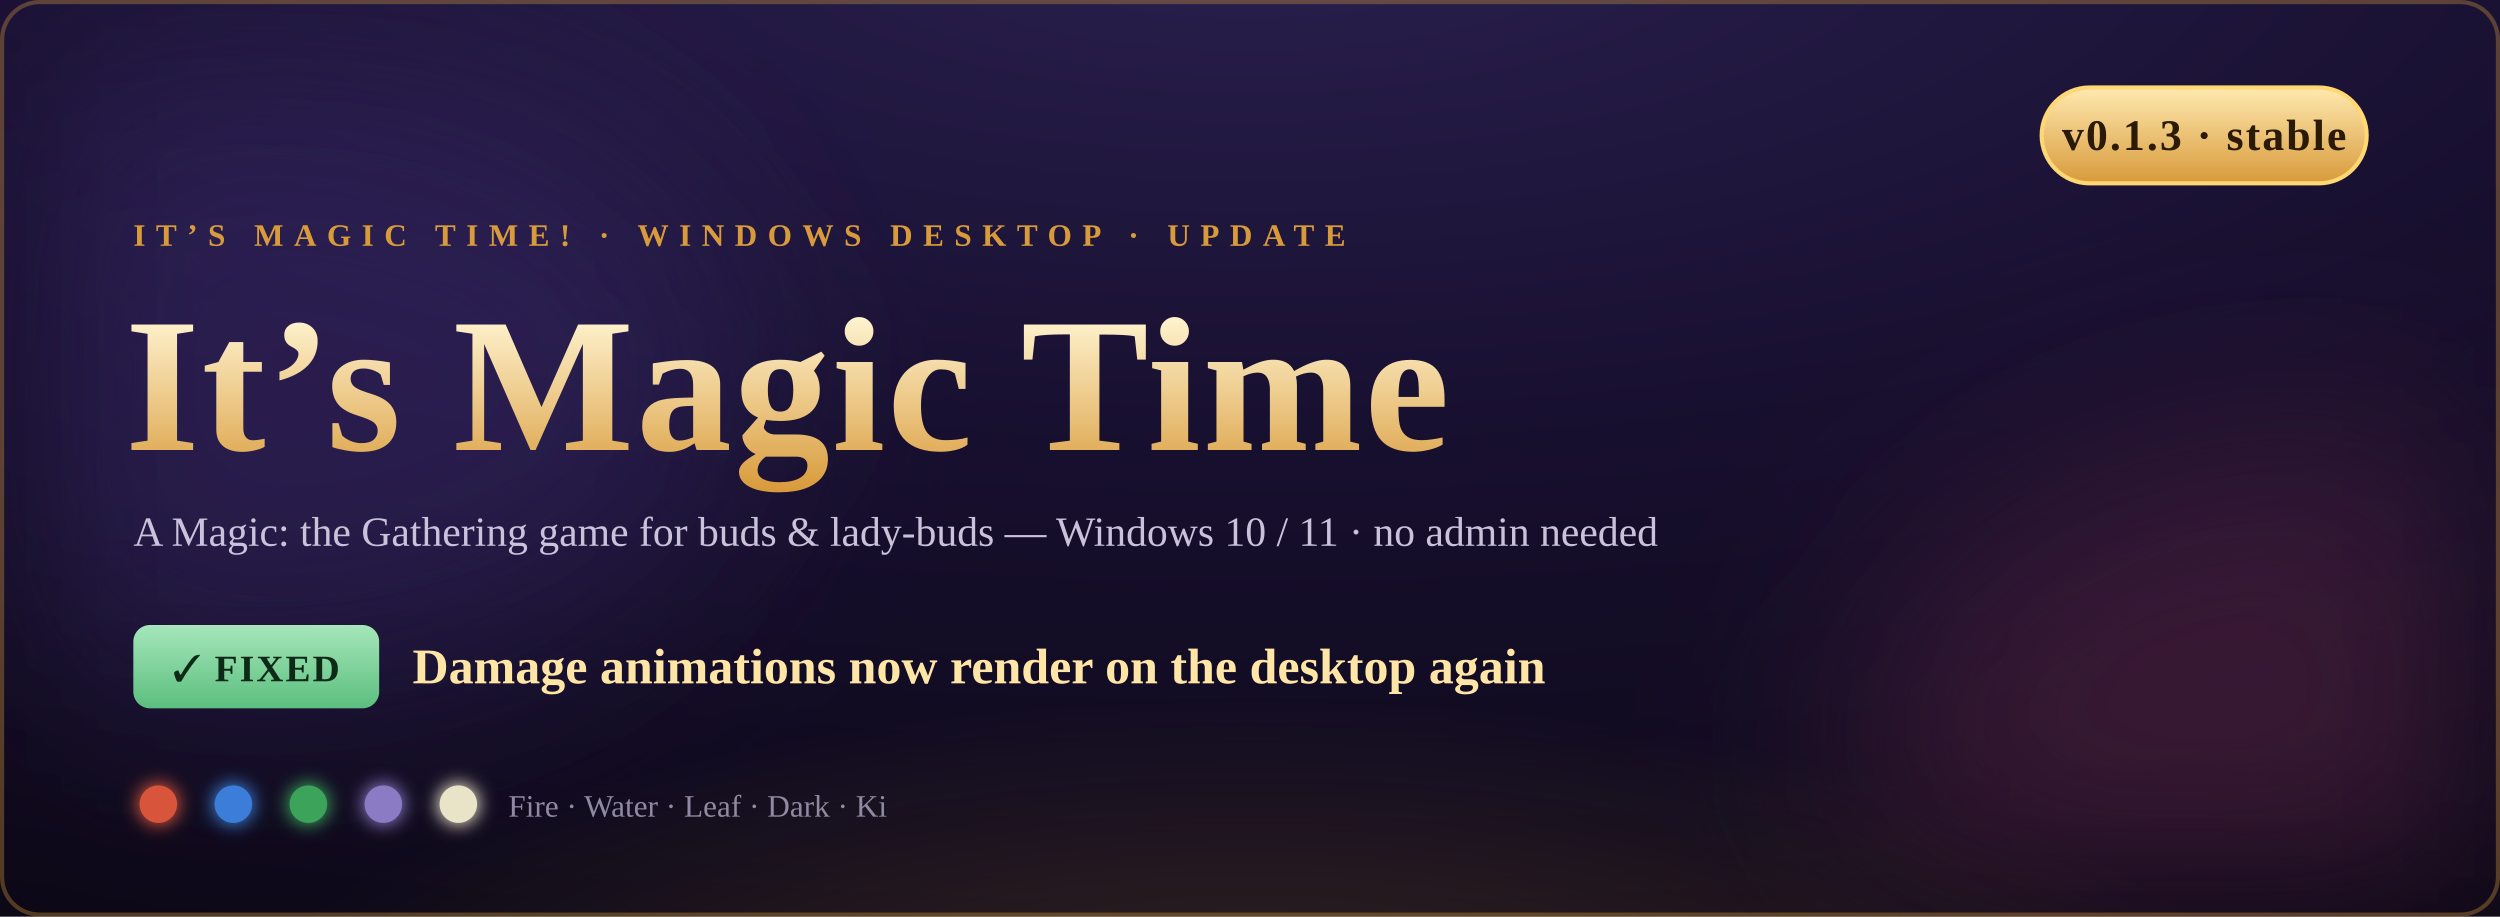
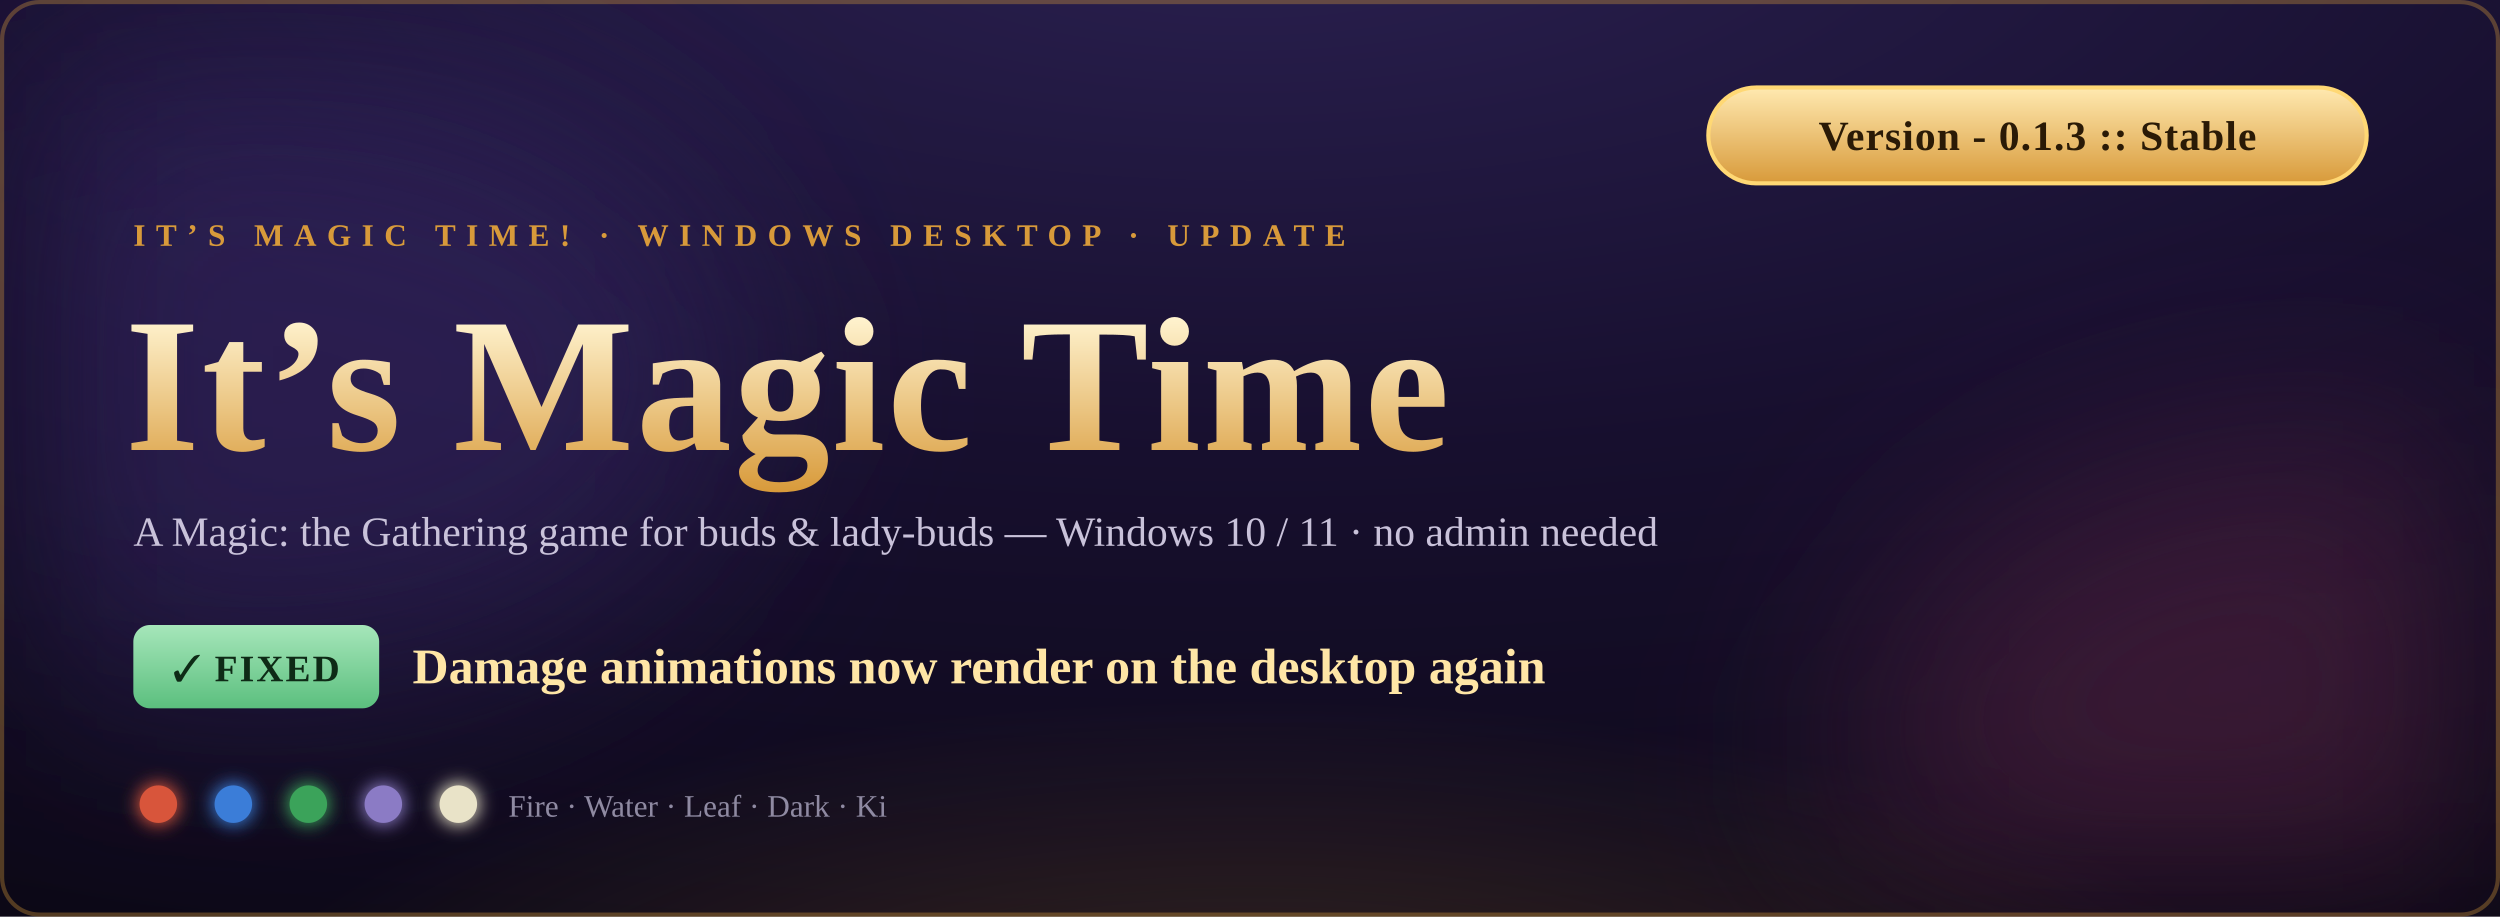
<svg xmlns="http://www.w3.org/2000/svg" width="1200" height="440" viewBox="0 0 1200 440" font-family="Georgia, 'Times New Roman', serif">
  <defs>
    <radialGradient id="bg" cx="50%" cy="-10%" r="130%">
      <stop offset="0%" stop-color="#2a2050" />
      <stop offset="46%" stop-color="#170f2e" />
      <stop offset="100%" stop-color="#0a0712" />
    </radialGradient>
    <radialGradient id="floor" cx="50%" cy="118%" r="70%">
      <stop offset="0%" stop-color="#d89a3a" stop-opacity="0.22" />
      <stop offset="60%" stop-color="#d89a3a" stop-opacity="0" />
    </radialGradient>
    <linearGradient id="gold" x1="0" y1="0" x2="0" y2="1">
      <stop offset="0%" stop-color="#fff3cf" />
      <stop offset="100%" stop-color="#d89a3a" />
    </linearGradient>
    <linearGradient id="pill" x1="0" y1="0" x2="0" y2="1">
      <stop offset="0%" stop-color="#ffe9b0" />
      <stop offset="100%" stop-color="#d89a3a" />
    </linearGradient>
    <linearGradient id="green" x1="0" y1="0" x2="0" y2="1">
      <stop offset="0%" stop-color="#a6e6ba" />
      <stop offset="100%" stop-color="#5bbf7e" />
    </linearGradient>
    <filter id="soft" x="-60%" y="-60%" width="220%" height="220%">
      <feGaussianBlur stdDeviation="55" />
    </filter>
    <filter id="dotglow" x="-120%" y="-120%" width="340%" height="340%">
      <feGaussianBlur stdDeviation="4" />
    </filter>
  </defs>
  <rect width="1200" height="440" fill="url(#bg)" />
  <rect width="1200" height="440" fill="url(#floor)" />
  <ellipse cx="120" cy="180" rx="240" ry="150" fill="#3a2c6e" opacity="0.5" filter="url(#soft)" />
  <ellipse cx="1120" cy="360" rx="230" ry="150" fill="#6e2c4e" opacity="0.42" filter="url(#soft)" />
  <rect x="1" y="1" width="1198" height="438" rx="18" fill="none" stroke="#d89a3a" stroke-opacity="0.35" stroke-width="2" />
-   <rect x="980" y="42" width="156" height="46" rx="23" fill="url(#pill)" stroke="#ffd874" stroke-width="2" />
-   <text x="1058" y="72" text-anchor="middle" font-size="21" font-weight="bold" fill="#2a1a06" letter-spacing="1">v0.1.3 · stable</text>
+   <rect x="820" y="42" width="316" height="46" rx="23" fill="url(#pill)" stroke="#ffd874" stroke-width="2" />
+   <text x="978" y="72" text-anchor="middle" font-size="20" font-weight="bold" fill="#2a1a06" letter-spacing="0.5">Version - 0.1.3 :: Stable</text>
  <text x="64" y="118" font-size="15" font-weight="bold" letter-spacing="5" fill="#d89a3a">IT’S MAGIC TIME! · WINDOWS DESKTOP · UPDATE</text>
  <text x="60" y="216" font-size="92" font-weight="bold" fill="url(#gold)" letter-spacing="1">It’s Magic Time</text>
  <text x="64" y="262" font-size="20" fill="#c9c2da">A Magic: the Gathering game for buds &amp; lady-buds — Windows 10 / 11 · no admin needed</text>
  <rect x="64" y="300" width="118" height="40" rx="8" fill="url(#green)" />
  <text x="123" y="327" text-anchor="middle" font-size="18" font-weight="bold" fill="#0e2a16" letter-spacing="1">✓ FIXED</text>
  <text x="198" y="328" font-size="24" font-weight="bold" fill="#ffe6a6">Damage animations now render on the desktop again</text>
  <g>
    <circle cx="76" cy="386" r="10" fill="#d8553b" filter="url(#dotglow)" />
    <circle cx="76" cy="386" r="9" fill="#d8553b" />
    <circle cx="112" cy="386" r="10" fill="#3b7dd8" filter="url(#dotglow)" />
    <circle cx="112" cy="386" r="9" fill="#3b7dd8" />
    <circle cx="148" cy="386" r="10" fill="#3ba35a" filter="url(#dotglow)" />
    <circle cx="148" cy="386" r="9" fill="#3ba35a" />
    <circle cx="184" cy="386" r="10" fill="#8b7bc5" filter="url(#dotglow)" />
    <circle cx="184" cy="386" r="9" fill="#8b7bc5" />
    <circle cx="220" cy="386" r="10" fill="#e9e3c8" filter="url(#dotglow)" />
    <circle cx="220" cy="386" r="9" fill="#e9e3c8" />
    <text x="244" y="392" font-size="15" fill="#8f8aa2">Fire · Water · Leaf · Dark · Ki</text>
  </g>
</svg>
